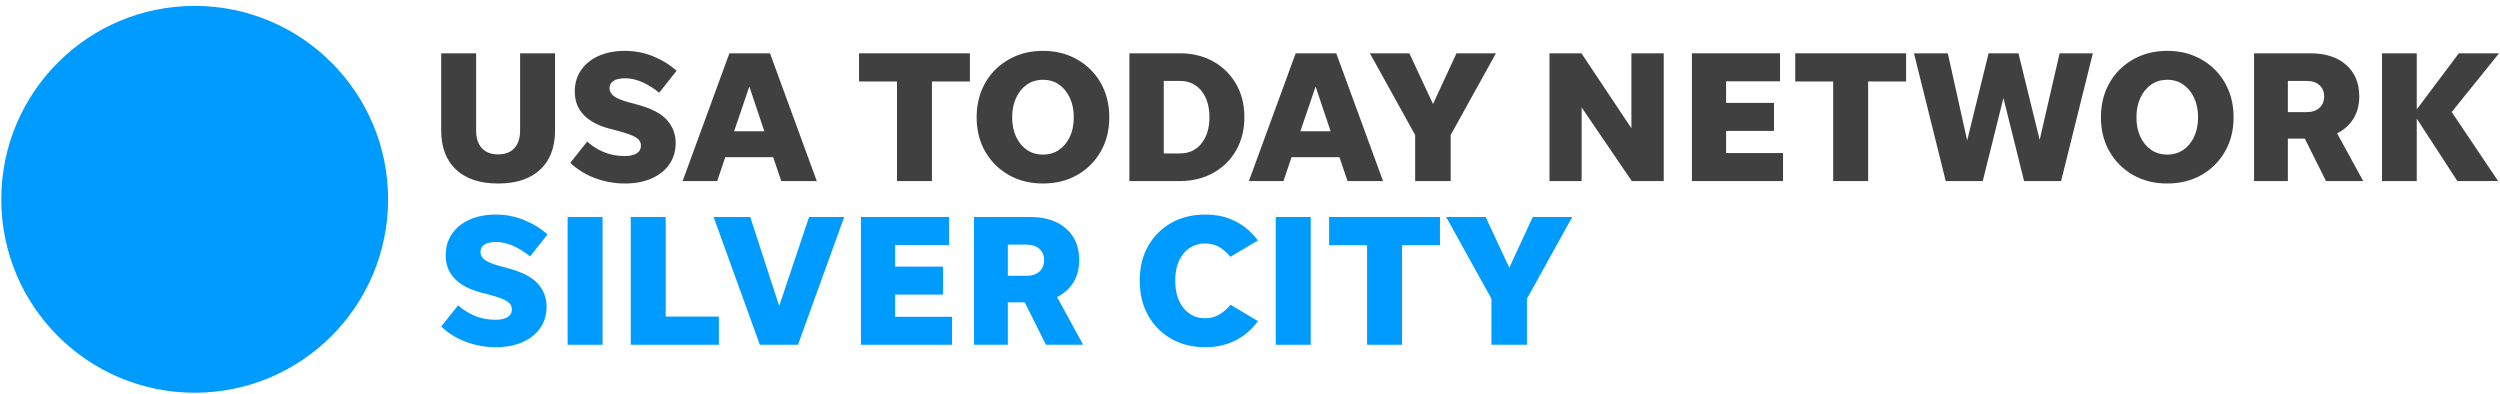
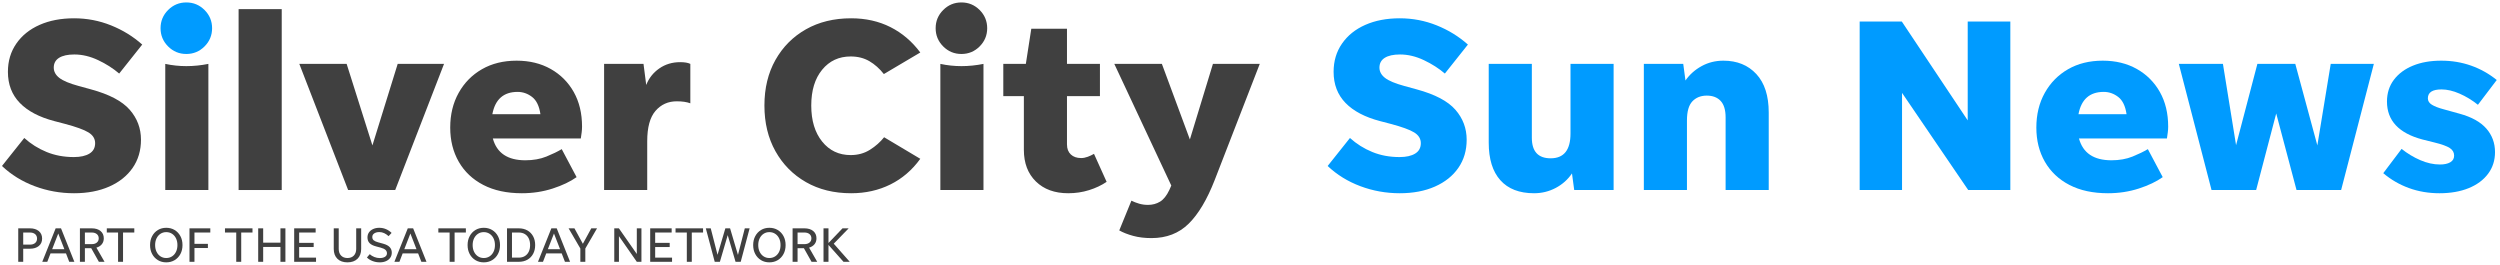
- <svg xmlns="http://www.w3.org/2000/svg" width="349" height="55" viewBox="0 0 349 55">
+ <svg xmlns="http://www.w3.org/2000/svg" width="454" height="48" viewBox="0 0 454 48">
  <g fill="none" fill-rule="evenodd">
-     <path class="no-color-change" fill="#009BFF" d="M54.177,27.824 C54.177,42.737 42.09,54.824 27.177,54.824 C12.264,54.824 0.177,42.737 0.177,27.824 C0.177,12.911 12.264,0.824 27.177,0.824 C42.09,0.824 54.177,12.911 54.177,27.824" />
-     <path fill="#404040" d="M69.537 21.551C70.516 21.551 71.272 21.263 71.805 20.686 72.338 20.109 72.606 19.287 72.606 18.22L72.606 7.441 77.485 7.441 77.485 18.194C77.485 20.555 76.793 22.382 75.412 23.676 74.031 24.97 72.072 25.617 69.537 25.617 67.002 25.617 65.043 24.97 63.662 23.676 62.28 22.382 61.59 20.555 61.59 18.194L61.59 7.441 66.469 7.441 66.469 18.22C66.469 19.287 66.735 20.109 67.268 20.686 67.801 21.263 68.557 21.551 69.537 21.551M87.24 25.617C85.789 25.617 84.399 25.368 83.071 24.87 81.742 24.37 80.588 23.659 79.61 22.732L81.969 19.768C82.668 20.397 83.455 20.892 84.33 21.249 85.203 21.608 86.166 21.787 87.215 21.787 87.914 21.787 88.465 21.665 88.867 21.42 89.27 21.175 89.471 20.808 89.471 20.319 89.471 19.846 89.235 19.466 88.762 19.178 88.291 18.889 87.459 18.587 86.272 18.273L85.17 17.984C83.561 17.565 82.336 16.922 81.496 16.056 80.658 15.191 80.239 14.094 80.239 12.765 80.239 11.628 80.535 10.631 81.129 9.775 81.725 8.918 82.547 8.258 83.596 7.794 84.645 7.331 85.86 7.099 87.24 7.099 88.606 7.099 89.908 7.349 91.149 7.847 92.391 8.345 93.492 9.023 94.453 9.879L92.014 12.949C91.385 12.407 90.647 11.934 89.799 11.532 88.949 11.13 88.108 10.929 87.268 10.929 86.569 10.929 86.03 11.047 85.655 11.283 85.278 11.519 85.09 11.865 85.09 12.319 85.09 12.739 85.287 13.102 85.68 13.408 86.074 13.713 86.752 13.997 87.713 14.26L89.051 14.627C90.975 15.152 92.334 15.869 93.129 16.778 93.924 17.687 94.323 18.745 94.323 19.952 94.323 21.088 94.03 22.08 93.444 22.928 92.858 23.777 92.032 24.437 90.965 24.909 89.899 25.38 88.658 25.617 87.24 25.617M102.481 18.326L106.703 18.326 104.606 12.082 102.481 18.326zM109.063 25.276L107.936 21.945 101.248 21.945 100.119 25.276 95.293 25.276 101.824 7.441 107.49 7.441 114.022 25.276 109.063 25.276 109.063 25.276z" />
-     <polyline fill="#404040" points="125.219 25.276 125.219 11.374 119.922 11.374 119.922 7.441 135.397 7.441 135.397 11.374 130.098 11.374 130.098 25.276 125.219 25.276" />
-     <path fill="#404040" d="M145.6 21.578C146.455 21.578 147.203 21.359 147.842 20.922 148.481 20.485 148.983 19.877 149.35 19.099 149.717 18.321 149.901 17.416 149.901 16.384 149.901 15.353 149.717 14.444 149.35 13.657 148.983 12.87 148.481 12.253 147.842 11.807 147.203 11.362 146.455 11.139 145.6 11.139 144.742 11.139 143.994 11.362 143.356 11.807 142.719 12.253 142.215 12.87 141.848 13.657 141.481 14.444 141.297 15.353 141.297 16.384 141.297 17.416 141.481 18.321 141.848 19.099 142.215 19.877 142.719 20.485 143.356 20.922 143.994 21.359 144.742 21.578 145.6 21.578zM145.6 25.617C143.815 25.617 142.229 25.223 140.838 24.437 139.449 23.65 138.352 22.561 137.547 21.171 136.742 19.781 136.34 18.186 136.34 16.384 136.34 15.02 136.567 13.775 137.022 12.647 137.477 11.519 138.123 10.539 138.963 9.709 139.803 8.879 140.782 8.236 141.901 7.782 143.02 7.327 144.252 7.099 145.6 7.099 146.946 7.099 148.178 7.327 149.297 7.782 150.416 8.236 151.395 8.879 152.235 9.709 153.074 10.539 153.721 11.519 154.176 12.647 154.631 13.775 154.858 15.02 154.858 16.384 154.858 18.186 154.455 19.781 153.651 21.171 152.846 22.561 151.75 23.65 150.36 24.437 148.969 25.223 147.383 25.617 145.6 25.617L145.6 25.617zM162.463 21.42L164.694 21.42C165.969 21.42 166.979 20.957 167.723 20.03 168.465 19.104 168.838 17.879 168.838 16.358 168.838 14.836 168.465 13.613 167.723 12.686 166.979 11.759 165.969 11.296 164.694 11.296L162.463 11.296 162.463 21.42zM157.664 25.276L157.664 7.441 164.694 7.441C166.459 7.441 168.02 7.821 169.375 8.581 170.731 9.342 171.793 10.391 172.563 11.729 173.33 13.067 173.715 14.61 173.715 16.358 173.715 18.107 173.33 19.65 172.563 20.988 171.793 22.325 170.731 23.374 169.375 24.135 168.02 24.896 166.459 25.276 164.694 25.276L157.664 25.276 157.664 25.276zM181.532 18.326L185.754 18.326 183.657 12.082 181.532 18.326zM188.115 25.276L186.989 21.945 180.299 21.945 179.172 25.276 174.346 25.276 180.877 7.441 186.541 7.441 193.073 25.276 188.115 25.276 188.115 25.276z" />
-     <polyline fill="#404040" points="202.514 18.85 202.514 25.276 197.557 25.276 197.557 18.85 191.237 7.441 196.744 7.441 200.049 14.522 203.326 7.441 208.834 7.441 202.514 18.85" />
-     <polyline fill="#404040" points="227.797 25.276 220.795 14.995 220.795 25.276 216.309 25.276 216.309 7.441 220.768 7.441 227.744 17.906 227.744 7.441 232.256 7.441 232.256 25.276 227.797 25.276" />
-     <polyline fill="#404040" points="236.192 25.276 236.192 7.441 248.492 7.441 248.492 11.348 240.965 11.348 240.965 14.365 247.653 14.365 247.653 18.273 240.965 18.273 240.965 21.368 248.912 21.368 248.912 25.276 236.192 25.276" />
-     <polyline fill="#404040" points="255.914 25.276 255.914 11.374 250.617 11.374 250.617 7.441 266.092 7.441 266.092 11.374 260.793 11.374 260.793 25.276 255.914 25.276" />
-     <polyline fill="#404040" points="282.563 25.276 279.678 13.683 276.791 25.276 271.625 25.276 267.192 7.441 271.914 7.441 274.615 19.611 277.606 7.441 281.776 7.441 284.739 19.532 287.52 7.441 292.162 7.441 287.729 25.276 282.563 25.276" />
-     <path fill="#404040" d="M302.549 21.578C303.405 21.578 304.153 21.359 304.791 20.922 305.43 20.485 305.932 19.877 306.299 19.099 306.666 18.321 306.85 17.416 306.85 16.384 306.85 15.353 306.666 14.444 306.299 13.657 305.932 12.87 305.43 12.253 304.791 11.807 304.153 11.362 303.405 11.139 302.549 11.139 301.692 11.139 300.944 11.362 300.305 11.807 299.668 12.253 299.164 12.87 298.797 13.657 298.43 14.444 298.246 15.353 298.246 16.384 298.246 17.416 298.43 18.321 298.797 19.099 299.164 19.877 299.668 20.485 300.305 20.922 300.944 21.359 301.692 21.578 302.549 21.578zM302.549 25.617C300.764 25.617 299.178 25.223 297.787 24.437 296.399 23.65 295.301 22.561 294.496 21.171 293.692 19.781 293.289 18.186 293.289 16.384 293.289 15.02 293.516 13.775 293.971 12.647 294.426 11.519 295.073 10.539 295.912 9.709 296.752 8.879 297.731 8.236 298.85 7.782 299.969 7.327 301.201 7.099 302.549 7.099 303.895 7.099 305.127 7.327 306.246 7.782 307.365 8.236 308.344 8.879 309.184 9.709 310.024 10.539 310.67 11.519 311.125 12.647 311.58 13.775 311.807 15.02 311.807 16.384 311.807 18.186 311.405 19.781 310.6 21.171 309.795 22.561 308.699 23.65 307.309 24.437 305.918 25.223 304.332 25.617 302.549 25.617L302.549 25.617zM319.387 15.65L322.01 15.65C322.762 15.65 323.356 15.454 323.793 15.06 324.231 14.666 324.449 14.128 324.449 13.447 324.449 12.8 324.231 12.28 323.793 11.886 323.356 11.493 322.762 11.296 322.01 11.296L319.387 11.296 319.387 15.65zM319.387 19.348L319.387 25.276 314.666 25.276 314.666 7.441 322.535 7.441C324.633 7.441 326.293 7.978 327.518 9.053 328.742 10.128 329.354 11.593 329.354 13.447 329.354 14.653 329.082 15.694 328.541 16.568 327.998 17.443 327.239 18.124 326.26 18.614L329.905 25.276 324.711 25.276 321.748 19.348 319.387 19.348 319.387 19.348z" />
-     <polyline fill="#404040" points="343.045 25.276 337.379 16.556 337.379 25.276 332.528 25.276 332.528 7.441 337.379 7.441 337.379 15.27 343.254 7.441 348.867 7.441 342.258 15.637 348.737 25.276 343.045 25.276" />
-     <path class="no-color-change" fill="#009BFF" d="M69.221,48.47 C67.77,48.47 66.379,48.221 65.051,47.723 C63.723,47.224 62.569,46.512 61.59,45.585 L63.949,42.621 C64.649,43.25 65.436,43.745 66.311,44.103 C67.184,44.461 68.147,44.641 69.196,44.641 C69.895,44.641 70.446,44.519 70.848,44.274 C71.25,44.029 71.451,43.662 71.451,43.172 C71.451,42.7 71.215,42.32 70.742,42.032 C70.272,41.743 69.44,41.441 68.252,41.126 L67.151,40.837 C65.541,40.418 64.317,39.776 63.477,38.91 C62.639,38.044 62.219,36.948 62.219,35.618 C62.219,34.482 62.516,33.485 63.11,32.628 C63.705,31.772 64.528,31.112 65.576,30.648 C66.625,30.185 67.84,29.953 69.221,29.953 C70.586,29.953 71.889,30.203 73.129,30.701 C74.371,31.199 75.473,31.876 76.434,32.733 L73.994,35.802 C73.366,35.26 72.627,34.787 71.78,34.385 C70.93,33.984 70.088,33.783 69.248,33.783 C68.549,33.783 68.01,33.901 67.635,34.136 C67.258,34.372 67.071,34.718 67.071,35.172 C67.071,35.592 67.268,35.955 67.66,36.261 C68.055,36.567 68.733,36.851 69.694,37.114 L71.031,37.481 C72.955,38.005 74.315,38.722 75.11,39.631 C75.905,40.54 76.303,41.598 76.303,42.805 C76.303,43.942 76.01,44.934 75.424,45.782 C74.838,46.63 74.012,47.29 72.946,47.762 C71.879,48.234 70.639,48.47 69.221,48.47" />
-     <polygon class="no-color-change" fill="#009BFF" points="79.24 48.129 84.119 48.129 84.119 30.294 79.24 30.294" />
-     <polyline class="no-color-change" fill="#009BFF" points="92.932 44.195 100.356 44.195 100.356 48.129 88.053 48.129 88.053 30.294 92.932 30.294 92.932 44.195" />
-     <polyline class="no-color-change" fill="#009BFF" points="117.85 30.294 111.397 48.129 106.073 48.129 99.621 30.294 104.735 30.294 108.774 42.726 112.946 30.294 117.85 30.294" />
-     <polyline class="no-color-change" fill="#009BFF" points="120.184 48.129 120.184 30.294 132.485 30.294 132.485 34.202 124.957 34.202 124.957 37.218 131.645 37.218 131.645 41.126 124.957 41.126 124.957 44.221 132.905 44.221 132.905 48.129 120.184 48.129" />
-     <path class="no-color-change" fill="#009BFF" d="M140.694 38.503L143.317 38.503C144.069 38.503 144.662 38.307 145.1 37.913 145.537 37.52 145.756 36.982 145.756 36.3 145.756 35.654 145.537 35.133 145.1 34.74 144.662 34.346 144.069 34.15 143.317 34.15L140.694 34.15 140.694 38.503zM140.694 42.202L140.694 48.129 135.973 48.129 135.973 30.294 143.842 30.294C145.94 30.294 147.6 30.831 148.824 31.907 150.049 32.982 150.66 34.447 150.66 36.3 150.66 37.506 150.389 38.547 149.848 39.421 149.305 40.296 148.545 40.978 147.567 41.467L151.211 48.129 146.018 48.129 143.055 42.202 140.694 42.202 140.694 42.202zM168.285 48.47C166.467 48.47 164.871 48.077 163.5 47.29 162.127 46.503 161.051 45.414 160.274 44.025 159.494 42.634 159.106 41.021 159.106 39.185 159.106 37.349 159.494 35.741 160.274 34.36 161.051 32.978 162.127 31.898 163.5 31.12 164.871 30.342 166.467 29.953 168.285 29.953 169.824 29.953 171.211 30.263 172.444 30.884 173.676 31.505 174.729 32.401 175.604 33.573L171.748 35.854C171.293 35.278 170.782 34.823 170.213 34.491 169.645 34.159 168.985 33.993 168.233 33.993 166.992 33.993 165.987 34.46 165.217 35.395 164.448 36.33 164.063 37.594 164.063 39.185 164.063 40.777 164.448 42.049 165.217 43.001 165.987 43.954 166.992 44.431 168.233 44.431 169.002 44.431 169.686 44.244 170.28 43.868 170.873 43.492 171.371 43.05 171.774 42.542L175.604 44.825C174.746 46.014 173.694 46.918 172.444 47.539 171.194 48.16 169.807 48.47 168.285 48.47" />
-     <polygon class="no-color-change" fill="#009BFF" points="178.096 48.129 182.975 48.129 182.975 30.294 178.096 30.294" />
-     <polyline class="no-color-change" fill="#009BFF" points="190.842 48.129 190.842 34.228 185.545 34.228 185.545 30.294 201.02 30.294 201.02 34.228 195.721 34.228 195.721 48.129 190.842 48.129" />
-     <polyline class="no-color-change" fill="#009BFF" points="213.162 41.704 213.162 48.129 208.205 48.129 208.205 41.704 201.885 30.294 207.393 30.294 210.698 37.375 213.975 30.294 219.483 30.294 213.162 41.704" />
+     <path fill="#404040" d="M13.452,35.093 C10.962,35.093 8.576,34.665 6.297,33.81 C4.017,32.955 2.037,31.733 0.357,30.143 L4.407,25.058 C5.606,26.138 6.956,26.986 8.457,27.6 C9.957,28.216 11.607,28.523 13.407,28.523 C14.606,28.523 15.551,28.313 16.242,27.893 C16.932,27.474 17.277,26.843 17.277,26.003 C17.277,25.193 16.872,24.54 16.062,24.046 C15.252,23.551 13.827,23.033 11.787,22.493 L9.897,21.998 C7.136,21.278 5.037,20.176 3.597,18.69 C2.157,17.205 1.437,15.323 1.437,13.043 C1.437,11.093 1.947,9.383 2.967,7.913 C3.986,6.443 5.397,5.31 7.197,4.516 C8.997,3.721 11.082,3.323 13.452,3.323 C15.792,3.323 18.026,3.75 20.157,4.605 C22.287,5.46 24.177,6.623 25.827,8.093 L21.642,13.358 C20.562,12.428 19.294,11.618 17.839,10.928 C16.384,10.238 14.937,9.893 13.497,9.893 C12.297,9.893 11.374,10.096 10.729,10.5 C10.084,10.905 9.762,11.498 9.762,12.278 C9.762,12.998 10.099,13.621 10.774,14.145 C11.449,14.671 12.612,15.158 14.262,15.608 L16.557,16.238 C19.857,17.137 22.189,18.368 23.554,19.928 C24.919,21.488 25.602,23.303 25.602,25.373 C25.602,27.323 25.099,29.026 24.094,30.48 C23.089,31.936 21.671,33.068 19.842,33.878 C18.012,34.688 15.882,35.093 13.452,35.093" />
+     <polygon fill="#404040" points="43.331 34.508 51.161 34.508 51.161 1.658 43.331 1.658" />
+     <polyline fill="#404040" points="80.636 11.603 71.771 34.508 63.221 34.508 54.356 11.603 62.951 11.603 67.631 26.408 72.221 11.603 80.636 11.603" />
+     <path fill="#404040" d="M94 16.688C91.45 16.688 89.92 18.038 89.41 20.738L98.14 20.738C97.93 19.268 97.427 18.225 96.633 17.61 95.837 16.996 94.96 16.688 94 16.688zM104.71 32.168C103.57 32.978 102.123 33.668 100.368 34.238 98.613 34.807 96.745 35.093 94.765 35.093 92.035 35.093 89.703 34.59 87.768 33.585 85.833 32.581 84.348 31.178 83.313 29.378 82.278 27.578 81.76 25.508 81.76 23.168 81.76 20.799 82.27 18.698 83.29 16.868 84.31 15.038 85.72 13.605 87.52 12.57 89.32 11.535 91.42 11.018 93.82 11.018 96.16 11.018 98.222 11.52 100.008 12.525 101.792 13.531 103.187 14.926 104.193 16.71 105.198 18.496 105.7 20.588 105.7 22.988 105.7 23.318 105.678 23.663 105.633 24.023 105.588 24.383 105.535 24.759 105.475 25.148L89.5 25.148C90.22 27.788 92.185 29.108 95.395 29.108 96.835 29.108 98.11 28.883 99.22 28.433 100.33 27.983 101.26 27.533 102.01 27.083L104.71 32.168zM117.535 25.643L117.535 34.508 109.705 34.508 109.705 11.603 116.86 11.603 117.355 15.428C117.835 14.198 118.622 13.2 119.718 12.435 120.812 11.671 122.08 11.288 123.52 11.288 124.33 11.288 124.945 11.393 125.365 11.603L125.365 18.758C125.034 18.639 124.668 18.549 124.263 18.488 123.857 18.428 123.4 18.398 122.89 18.398 121.33 18.398 120.047 18.976 119.043 20.131 118.037 21.286 117.535 23.123 117.535 25.643M154.569 35.093C151.449 35.093 148.711 34.418 146.357 33.068 144.001 31.718 142.156 29.85 140.822 27.466 139.487 25.08 138.819 22.313 138.819 19.163 138.819 16.012 139.487 13.253 140.822 10.883 142.156 8.514 144.001 6.661 146.357 5.325 148.711 3.991 151.449 3.323 154.569 3.323 157.209 3.323 159.587 3.856 161.702 4.921 163.817 5.986 165.624 7.523 167.124 9.533L160.509 13.448C159.729 12.458 158.851 11.678 157.877 11.108 156.901 10.538 155.769 10.253 154.479 10.253 152.349 10.253 150.624 11.056 149.304 12.66 147.984 14.266 147.324 16.433 147.324 19.163 147.324 21.893 147.984 24.076 149.304 25.71 150.624 27.345 152.349 28.163 154.479 28.163 155.799 28.163 156.969 27.841 157.989 27.195 159.009 26.551 159.864 25.793 160.554 24.923L167.124 28.838C165.654 30.878 163.846 32.431 161.702 33.495 159.556 34.56 157.179 35.093 154.569 35.093M170.769 34.508L170.769 11.603C172.029 11.873 173.304 12.008 174.594 12.008 175.914 12.008 177.249 11.873 178.599 11.603L178.599 34.508 170.769 34.508zM174.594 9.803C173.304 9.803 172.201 9.346 171.287 8.431 170.371 7.516 169.914 6.413 169.914 5.123 169.914 3.833 170.371 2.731 171.287 1.815 172.201.901 173.304.443 174.594.443 175.884.443 176.986.901 177.902 1.815 178.816 2.731 179.274 3.833 179.274 5.123 179.274 6.413 178.816 7.516 177.902 8.431 176.986 9.346 175.884 9.803 174.594 9.803zM200.964 33.023C200.034 33.653 198.968 34.156 197.769 34.53 196.569 34.905 195.309 35.093 193.989 35.093 191.529 35.093 189.571 34.381 188.116 32.955 186.661 31.531 185.934 29.618 185.934 27.218L185.934 17.453 182.199 17.453 182.199 11.603 186.294 11.603 187.284 5.213 193.764 5.213 193.764 11.603 199.749 11.603 199.749 17.453 193.764 17.453 193.764 26.228C193.764 27.009 193.996 27.616 194.461 28.051 194.926 28.486 195.548 28.703 196.329 28.703 196.718 28.703 197.116 28.628 197.521 28.478 197.926 28.328 198.309 28.148 198.669 27.938L200.964 33.023M220.583 32.708C219.203 36.247 217.628 38.888 215.858 40.628 214.088 42.368 211.838 43.238 209.108 43.238 207.878 43.238 206.768 43.103 205.778 42.833 204.788 42.563 203.948 42.232 203.258 41.843L205.463 36.443C205.883 36.652 206.348 36.832 206.858 36.983 207.368 37.133 207.908 37.208 208.478 37.208 209.288 37.208 210.015 37.013 210.661 36.623 211.306 36.233 211.868 35.527 212.348 34.508L212.708 33.698 202.358 11.603 210.998 11.603 216.083 25.328 220.268 11.603 228.773 11.603 220.583 32.708" />
+     <path fill="#009BFF" class="no-color-change" d="M254.197 35.093C251.707 35.093 249.322 34.665 247.042 33.81 244.762 32.955 242.782 31.733 241.102 30.143L245.152 25.058C246.352 26.138 247.701 26.986 249.202 27.6 250.702 28.216 252.352 28.523 254.152 28.523 255.352 28.523 256.297 28.313 256.987 27.893 257.677 27.474 258.022 26.843 258.022 26.003 258.022 25.193 257.617 24.54 256.807 24.046 255.997 23.551 254.572 23.033 252.532 22.493L250.642 21.998C247.882 21.278 245.782 20.176 244.342 18.69 242.902 17.205 242.182 15.323 242.182 13.043 242.182 11.093 242.692 9.383 243.712 7.913 244.732 6.443 246.142 5.31 247.942 4.516 249.742 3.721 251.827 3.323 254.197 3.323 256.537 3.323 258.772 3.75 260.902 4.605 263.032 5.46 264.922 6.623 266.572 8.093L262.387 13.358C261.307 12.428 260.039 11.618 258.585 10.928 257.129 10.238 255.682 9.893 254.242 9.893 253.042 9.893 252.119 10.096 251.474 10.5 250.829 10.905 250.507 11.498 250.507 12.278 250.507 12.998 250.845 13.621 251.52 14.145 252.195 14.671 253.357 15.158 255.007 15.608L257.302 16.238C260.602 17.137 262.934 18.368 264.3 19.928 265.664 21.488 266.347 23.303 266.347 25.373 266.347 27.323 265.845 29.026 264.84 30.48 263.834 31.936 262.417 33.068 260.587 33.878 258.757 34.688 256.627 35.093 254.197 35.093M285.877 34.508L285.472 31.493C284.721 32.603 283.74 33.48 282.524 34.125 281.309 34.77 279.997 35.093 278.587 35.093 275.916 35.093 273.877 34.306 272.467 32.73 271.056 31.155 270.352 28.883 270.352 25.913L270.352 11.603 278.182 11.603 278.182 25.013C278.182 27.503 279.322 28.748 281.602 28.748 284.002 28.748 285.202 27.248 285.202 24.248L285.202 11.603 293.032 11.603 293.032 34.508 285.877 34.508M306.351 21.863L306.351 34.508 298.522 34.508 298.522 11.603 305.677 11.603 306.081 14.618C306.831 13.538 307.806 12.668 309.007 12.008 310.206 11.349 311.527 11.018 312.967 11.018 315.456 11.018 317.451 11.828 318.951 13.448 320.451 15.068 321.201 17.393 321.201 20.423L321.201 34.508 313.371 34.508 313.371 21.323C313.371 19.973 313.071 18.976 312.471 18.33 311.871 17.685 311.032 17.363 309.951 17.363 308.871 17.363 308.001 17.708 307.342 18.398 306.681 19.089 306.351 20.243 306.351 21.863" />
+     <polyline fill="#009BFF" class="no-color-change" points="357.426 34.508 345.41 16.868 345.41 34.508 337.716 34.508 337.716 3.908 345.366 3.908 357.336 21.863 357.336 3.908 365.076 3.908 365.076 34.508 357.426 34.508" />
+     <path fill="#009BFF" class="no-color-change" d="M382.04,16.688 C379.49,16.688 377.96,18.038 377.451,20.738 L386.18,20.738 C385.97,19.268 385.468,18.225 384.673,17.61 C383.878,16.996 383,16.688 382.04,16.688 Z M392.75,32.168 C391.61,32.978 390.163,33.668 388.408,34.238 C386.653,34.807 384.785,35.093 382.805,35.093 C380.075,35.093 377.743,34.59 375.808,33.585 C373.873,32.581 372.388,31.178 371.353,29.378 C370.318,27.578 369.801,25.508 369.801,23.168 C369.801,20.799 370.31,18.698 371.33,16.868 C372.35,15.038 373.761,13.605 375.56,12.57 C377.36,11.535 379.46,11.018 381.86,11.018 C384.201,11.018 386.263,11.52 388.048,12.525 C389.832,13.531 391.227,14.926 392.233,16.71 C393.238,18.496 393.741,20.588 393.741,22.988 C393.741,23.318 393.718,23.663 393.673,24.023 C393.628,24.383 393.575,24.759 393.515,25.148 L377.54,25.148 C378.261,27.788 380.225,29.108 383.435,29.108 C384.875,29.108 386.15,28.883 387.261,28.433 C388.37,27.983 389.3,27.533 390.051,27.083 L392.75,32.168 Z" />
+     <polyline fill="#009BFF" class="no-color-change" points="417.05 34.508 413.36 20.603 409.715 34.508 401.615 34.508 395.675 11.603 403.685 11.603 406.07 26.363 409.94 11.603 416.825 11.603 420.83 26.408 423.26 11.603 431.09 11.603 425.15 34.508 417.05 34.508" />
+     <path fill="#009BFF" class="no-color-change" d="M443.014,35.093 C441.034,35.093 439.182,34.778 437.457,34.148 C435.731,33.518 434.179,32.618 432.8,31.448 L436.13,27.038 C437.179,27.878 438.312,28.561 439.527,29.085 C440.742,29.611 441.934,29.873 443.104,29.873 C443.884,29.873 444.507,29.738 444.972,29.468 C445.437,29.198 445.669,28.793 445.669,28.253 C445.669,27.683 445.407,27.225 444.882,26.881 C444.357,26.536 443.419,26.198 442.07,25.868 L439.909,25.328 C435.619,24.188 433.474,21.893 433.474,18.443 C433.474,16.913 433.894,15.593 434.735,14.483 C435.574,13.373 436.729,12.518 438.2,11.918 C439.669,11.318 441.379,11.018 443.329,11.018 C445.249,11.018 447.057,11.318 448.752,11.918 C450.447,12.518 451.999,13.388 453.409,14.528 L449.99,19.028 C448.939,18.188 447.829,17.514 446.659,17.003 C445.49,16.493 444.394,16.238 443.374,16.238 C441.724,16.238 440.899,16.778 440.899,17.858 C440.899,18.338 441.147,18.728 441.642,19.028 C442.137,19.328 442.834,19.599 443.735,19.838 L446.659,20.648 C448.849,21.248 450.469,22.148 451.519,23.348 C452.569,24.548 453.095,25.974 453.095,27.623 C453.095,29.123 452.674,30.435 451.834,31.56 C450.994,32.685 449.817,33.556 448.302,34.171 C446.787,34.785 445.024,35.093 443.014,35.093" />
+     <path fill="#404040" d="M30.012,34.508 L30.012,11.603 C31.272,11.873 32.546,12.008 33.837,12.008 C35.156,12.008 36.492,11.873 37.842,11.603 L37.842,34.508 L30.012,34.508" />
+     <path fill="#009BFF" class="no-color-change" d="M33.837,9.803 C32.546,9.803 31.444,9.346 30.529,8.431 C29.614,7.516 29.157,6.413 29.157,5.123 C29.157,3.833 29.614,2.731 30.529,1.815 C31.444,0.901 32.546,0.443 33.837,0.443 C35.126,0.443 36.229,0.901 37.144,1.815 C38.059,2.731 38.517,3.833 38.517,5.123 C38.517,6.413 38.059,7.516 37.144,8.431 C36.229,9.346 35.126,9.803 33.837,9.803" />
+     <path fill="#404040" d="M4.216 44.425L5.432 44.425C5.831 44.425 6.147 44.326 6.379 44.13 6.611 43.933 6.728 43.665 6.728 43.325 6.728 42.985 6.611 42.718 6.379 42.521 6.147 42.324 5.831 42.226 5.432 42.226L4.216 42.226 4.216 44.425zM3.313 47.544L3.313 41.466 5.432 41.466C6.111 41.466 6.65 41.633 7.05 41.966 7.449 42.301 7.648 42.753 7.648 43.325 7.648 43.892 7.449 44.34 7.05 44.671 6.65 45.001 6.111 45.167 5.432 45.167L4.216 45.167 4.216 47.544 3.313 47.544zM9.472 45.256L11.689 45.256 10.58 42.405 9.472 45.256zM12.574 47.544L11.984 46.016 9.177 46.016 8.587 47.544 7.675 47.544 10.107 41.466 11.081 41.466 13.503 47.544 12.574 47.544zM15.416 44.335L16.659 44.335C17.046 44.335 17.354 44.24 17.584 44.049 17.813 43.859 17.928 43.602 17.928 43.28 17.928 42.959 17.813 42.703 17.584 42.512 17.354 42.321 17.046 42.226 16.659 42.226L15.416 42.226 15.416 44.335zM15.416 45.077L15.416 47.544 14.513 47.544 14.513 41.466 16.659 41.466C17.332 41.466 17.865 41.628 18.259 41.953 18.652 42.278 18.848 42.721 18.848 43.28 18.848 43.704 18.729 44.062 18.491 44.353 18.253 44.645 17.925 44.851 17.508 44.97L18.983 47.544 17.955 47.544 16.569 45.077 15.416 45.077z" />
+     <polyline fill="#404040" points="21.441 47.544 21.441 42.226 19.394 42.226 19.394 41.466 24.39 41.466 24.39 42.226 22.344 42.226 22.344 47.544 21.441 47.544" />
+     <path fill="#404040" d="M30.191,46.856 C30.585,46.856 30.935,46.756 31.242,46.557 C31.549,46.357 31.789,46.082 31.961,45.73 C32.134,45.378 32.221,44.97 32.221,44.505 C32.221,44.04 32.134,43.632 31.961,43.28 C31.789,42.929 31.549,42.653 31.242,42.454 C30.935,42.254 30.585,42.154 30.191,42.154 C29.798,42.154 29.45,42.254 29.146,42.454 C28.842,42.653 28.603,42.929 28.431,43.28 C28.258,43.632 28.171,44.04 28.171,44.505 C28.171,44.97 28.258,45.378 28.431,45.73 C28.603,46.082 28.842,46.357 29.146,46.557 C29.45,46.756 29.798,46.856 30.191,46.856 Z M30.191,47.643 C29.62,47.643 29.113,47.508 28.672,47.241 C28.231,46.972 27.884,46.603 27.631,46.132 C27.377,45.661 27.251,45.119 27.251,44.505 C27.251,43.892 27.377,43.349 27.631,42.879 C27.884,42.407 28.231,42.038 28.672,41.77 C29.113,41.502 29.62,41.368 30.191,41.368 C30.764,41.368 31.272,41.502 31.716,41.77 C32.159,42.038 32.508,42.407 32.762,42.879 C33.015,43.349 33.141,43.892 33.141,44.505 C33.141,45.119 33.015,45.661 32.762,46.132 C32.508,46.603 32.159,46.972 31.716,47.241 C31.272,47.508 30.764,47.643 30.191,47.643 Z" />
+     <polyline fill="#404040" points="35.314 47.544 34.411 47.544 34.411 41.466 38.192 41.466 38.192 42.226 35.314 42.226 35.314 44.282 37.754 44.282 37.754 45.041 35.314 45.041 35.314 47.544" />
+     <polyline fill="#404040" points="42.902 47.544 42.902 42.226 40.855 42.226 40.855 41.466 45.852 41.466 45.852 42.226 43.805 42.226 43.805 47.544 42.902 47.544" />
+     <polyline fill="#404040" points="46.889 47.544 46.889 41.466 47.792 41.466 47.792 44.067 50.929 44.067 50.929 41.466 51.832 41.466 51.832 47.544 50.929 47.544 50.929 44.845 47.792 44.845 47.792 47.544 46.889 47.544" />
+     <polyline fill="#404040" points="53.423 47.544 53.423 41.466 57.32 41.466 57.32 42.226 54.326 42.226 54.326 44.103 56.962 44.103 56.962 44.862 54.326 44.862 54.326 46.785 57.392 46.785 57.392 47.544 53.423 47.544" />
+     <path fill="#404040" d="M63.095 46.856C63.589 46.856 63.978 46.707 64.261 46.409 64.544 46.111 64.686 45.709 64.686 45.202L64.686 41.466 65.588 41.466 65.588 45.211C65.588 45.968 65.366 46.563 64.922 46.995 64.478 47.426 63.869 47.643 63.095 47.643 62.32 47.643 61.712 47.426 61.271 46.995 60.83 46.563 60.609 45.968 60.609 45.211L60.609 41.466 61.512 41.466 61.512 45.202C61.512 45.709 61.654 46.111 61.937 46.409 62.22 46.707 62.606 46.856 63.095 46.856M68.958 47.643C68.499 47.643 68.061 47.562 67.644 47.402 67.227 47.241 66.89 47.026 66.634 46.758L67.144 46.159C67.382 46.38 67.663 46.552 67.988 46.677 68.313 46.802 68.636 46.865 68.958 46.865 69.351 46.865 69.669 46.789 69.91 46.637 70.151 46.485 70.272 46.275 70.272 46.007 70.272 45.763 70.186 45.557 70.013 45.39 69.84 45.223 69.545 45.083 69.128 44.97L68.288 44.746C67.745 44.604 67.35 44.401 67.103 44.139 66.856 43.876 66.732 43.534 66.732 43.111 66.732 42.765 66.825 42.461 67.009 42.199 67.194 41.937 67.449 41.733 67.774 41.587 68.098 41.441 68.467 41.368 68.878 41.368 69.313 41.368 69.721 41.45 70.102 41.614 70.484 41.777 70.82 42.006 71.112 42.297L70.567 42.887C70.311 42.649 70.044 42.466 69.767 42.338 69.49 42.209 69.196 42.145 68.887 42.145 68.511 42.145 68.204 42.224 67.966 42.382 67.728 42.54 67.608 42.759 67.608 43.039 67.608 43.295 67.693 43.495 67.863 43.638 68.033 43.781 68.293 43.901 68.645 43.996L69.584 44.255C70.126 44.404 70.522 44.612 70.773 44.881 71.023 45.149 71.148 45.483 71.148 45.882 71.148 46.234 71.056 46.542 70.871 46.807 70.686 47.072 70.43 47.277 70.102 47.423 69.774 47.57 69.393 47.643 68.958 47.643M73.418 45.256L75.635 45.256 74.527 42.405 73.418 45.256zM76.52 47.544L75.93 46.016 73.123 46.016 72.534 47.544 71.622 47.544 74.053 41.466 75.027 41.466 77.45 47.544 76.52 47.544z" />
+     <polyline fill="#404040" points="81.651 47.544 81.651 42.226 79.604 42.226 79.604 41.466 84.601 41.466 84.601 42.226 82.554 42.226 82.554 47.544 81.651 47.544" />
+     <path fill="#404040" d="M87.854 46.856C88.248 46.856 88.598 46.756 88.905 46.557 89.211 46.357 89.451 46.082 89.624 45.73 89.797 45.378 89.883 44.97 89.883 44.505 89.883 44.04 89.797 43.632 89.624 43.28 89.451 42.929 89.211 42.653 88.905 42.454 88.598 42.254 88.248 42.154 87.854 42.154 87.461 42.154 87.113 42.254 86.809 42.454 86.505 42.653 86.266 42.929 86.093 43.28 85.921 43.632 85.834 44.04 85.834 44.505 85.834 44.97 85.921 45.378 86.093 45.73 86.266 46.082 86.505 46.357 86.809 46.557 87.113 46.756 87.461 46.856 87.854 46.856zM87.854 47.643C87.282 47.643 86.776 47.508 86.335 47.241 85.894 46.972 85.547 46.603 85.294 46.132 85.04 45.661 84.914 45.119 84.914 44.505 84.914 43.892 85.04 43.349 85.294 42.879 85.547 42.407 85.894 42.038 86.335 41.77 86.776 41.502 87.282 41.368 87.854 41.368 88.427 41.368 88.934 41.502 89.379 41.77 89.822 42.038 90.171 42.407 90.424 42.879 90.677 43.349 90.804 43.892 90.804 44.505 90.804 45.119 90.677 45.661 90.424 46.132 90.171 46.603 89.822 46.972 89.379 47.241 88.934 47.508 88.427 47.643 87.854 47.643zM92.976 46.785L94.21 46.785C94.639 46.785 95.007 46.691 95.314 46.503 95.621 46.316 95.856 46.052 96.02 45.712 96.184 45.372 96.266 44.97 96.266 44.505 96.266 44.04 96.184 43.638 96.02 43.299 95.856 42.959 95.621 42.695 95.314 42.508 95.007 42.32 94.639 42.226 94.21 42.226L92.976 42.226 92.976 46.785zM92.073 47.544L92.073 41.466 94.21 41.466C94.805 41.466 95.327 41.593 95.774 41.846 96.221 42.099 96.568 42.454 96.815 42.91 97.063 43.365 97.186 43.897 97.186 44.505 97.186 45.113 97.063 45.645 96.815 46.101 96.568 46.557 96.221 46.911 95.774 47.164 95.327 47.418 94.805 47.544 94.21 47.544L92.073 47.544zM99.492 45.256L101.709 45.256 100.601 42.405 99.492 45.256zM102.594 47.544L102.004 46.016 99.197 46.016 98.607 47.544 97.696 47.544 100.127 41.466 101.101 41.466 103.524 47.544 102.594 47.544z" />
+     <polyline fill="#404040" points="106.295 45.131 106.295 47.544 105.392 47.544 105.392 45.131 103.256 41.466 104.319 41.466 105.848 44.273 107.377 41.466 108.422 41.466 106.295 45.131" />
+     <polyline fill="#404040" points="115.644 47.544 112.4 42.887 112.4 47.544 111.551 47.544 111.551 41.466 112.391 41.466 115.644 46.123 115.644 41.466 116.485 41.466 116.485 47.544 115.644 47.544" />
+     <polyline fill="#404040" points="118.076 47.544 118.076 41.466 121.973 41.466 121.973 42.226 118.979 42.226 118.979 44.103 121.616 44.103 121.616 44.862 118.979 44.862 118.979 46.785 122.045 46.785 122.045 47.544 118.076 47.544" />
+     <polyline fill="#404040" points="124.726 47.544 124.726 42.226 122.679 42.226 122.679 41.466 127.676 41.466 127.676 42.226 125.629 42.226 125.629 47.544 124.726 47.544" />
+     <polyline fill="#404040" points="133.575 47.544 132.154 42.7 130.733 47.544 129.794 47.544 128.176 41.466 129.07 41.466 130.304 46.275 131.725 41.466 132.583 41.466 134.013 46.293 135.256 41.466 136.132 41.466 134.514 47.544 133.575 47.544" />
+     <path fill="#404040" d="M139.716 46.856C140.11 46.856 140.46 46.756 140.767 46.557 141.074 46.357 141.313 46.082 141.486 45.73 141.659 45.378 141.746 44.97 141.746 44.505 141.746 44.04 141.659 43.632 141.486 43.28 141.313 42.929 141.074 42.653 140.767 42.454 140.46 42.254 140.11 42.154 139.716 42.154 139.323 42.154 138.975 42.254 138.671 42.454 138.367 42.653 138.128 42.929 137.955 43.28 137.783 43.632 137.696 44.04 137.696 44.505 137.696 44.97 137.783 45.378 137.955 45.73 138.128 46.082 138.367 46.357 138.671 46.557 138.975 46.756 139.323 46.856 139.716 46.856zM139.716 47.643C139.144 47.643 138.638 47.508 138.197 47.241 137.756 46.972 137.409 46.603 137.156 46.132 136.902 45.661 136.776 45.119 136.776 44.505 136.776 43.892 136.902 43.349 137.156 42.879 137.409 42.407 137.756 42.038 138.197 41.77 138.638 41.502 139.144 41.368 139.716 41.368 140.289 41.368 140.797 41.502 141.241 41.77 141.684 42.038 142.033 42.407 142.286 42.879 142.539 43.349 142.666 43.892 142.666 44.505 142.666 45.119 142.539 45.661 142.286 46.132 142.033 46.603 141.684 46.972 141.241 47.241 140.797 47.508 140.289 47.643 139.716 47.643zM144.838 44.335L146.081 44.335C146.468 44.335 146.776 44.24 147.006 44.049 147.235 43.859 147.35 43.602 147.35 43.28 147.35 42.959 147.235 42.703 147.006 42.512 146.776 42.321 146.468 42.226 146.081 42.226L144.838 42.226 144.838 44.335zM144.838 45.077L144.838 47.544 143.935 47.544 143.935 41.466 146.081 41.466C146.754 41.466 147.287 41.628 147.681 41.953 148.074 42.278 148.271 42.721 148.271 43.28 148.271 43.704 148.151 44.062 147.913 44.353 147.675 44.645 147.347 44.851 146.93 44.97L148.405 47.544 147.377 47.544 145.991 45.077 144.838 45.077z" />
+     <polyline fill="#404040" points="153.178 47.544 150.452 44.478 150.452 47.544 149.549 47.544 149.549 41.466 150.452 41.466 150.452 44.13 152.999 41.466 154.116 41.466 151.408 44.255 154.313 47.544 153.178 47.544" />
  </g>
</svg>
